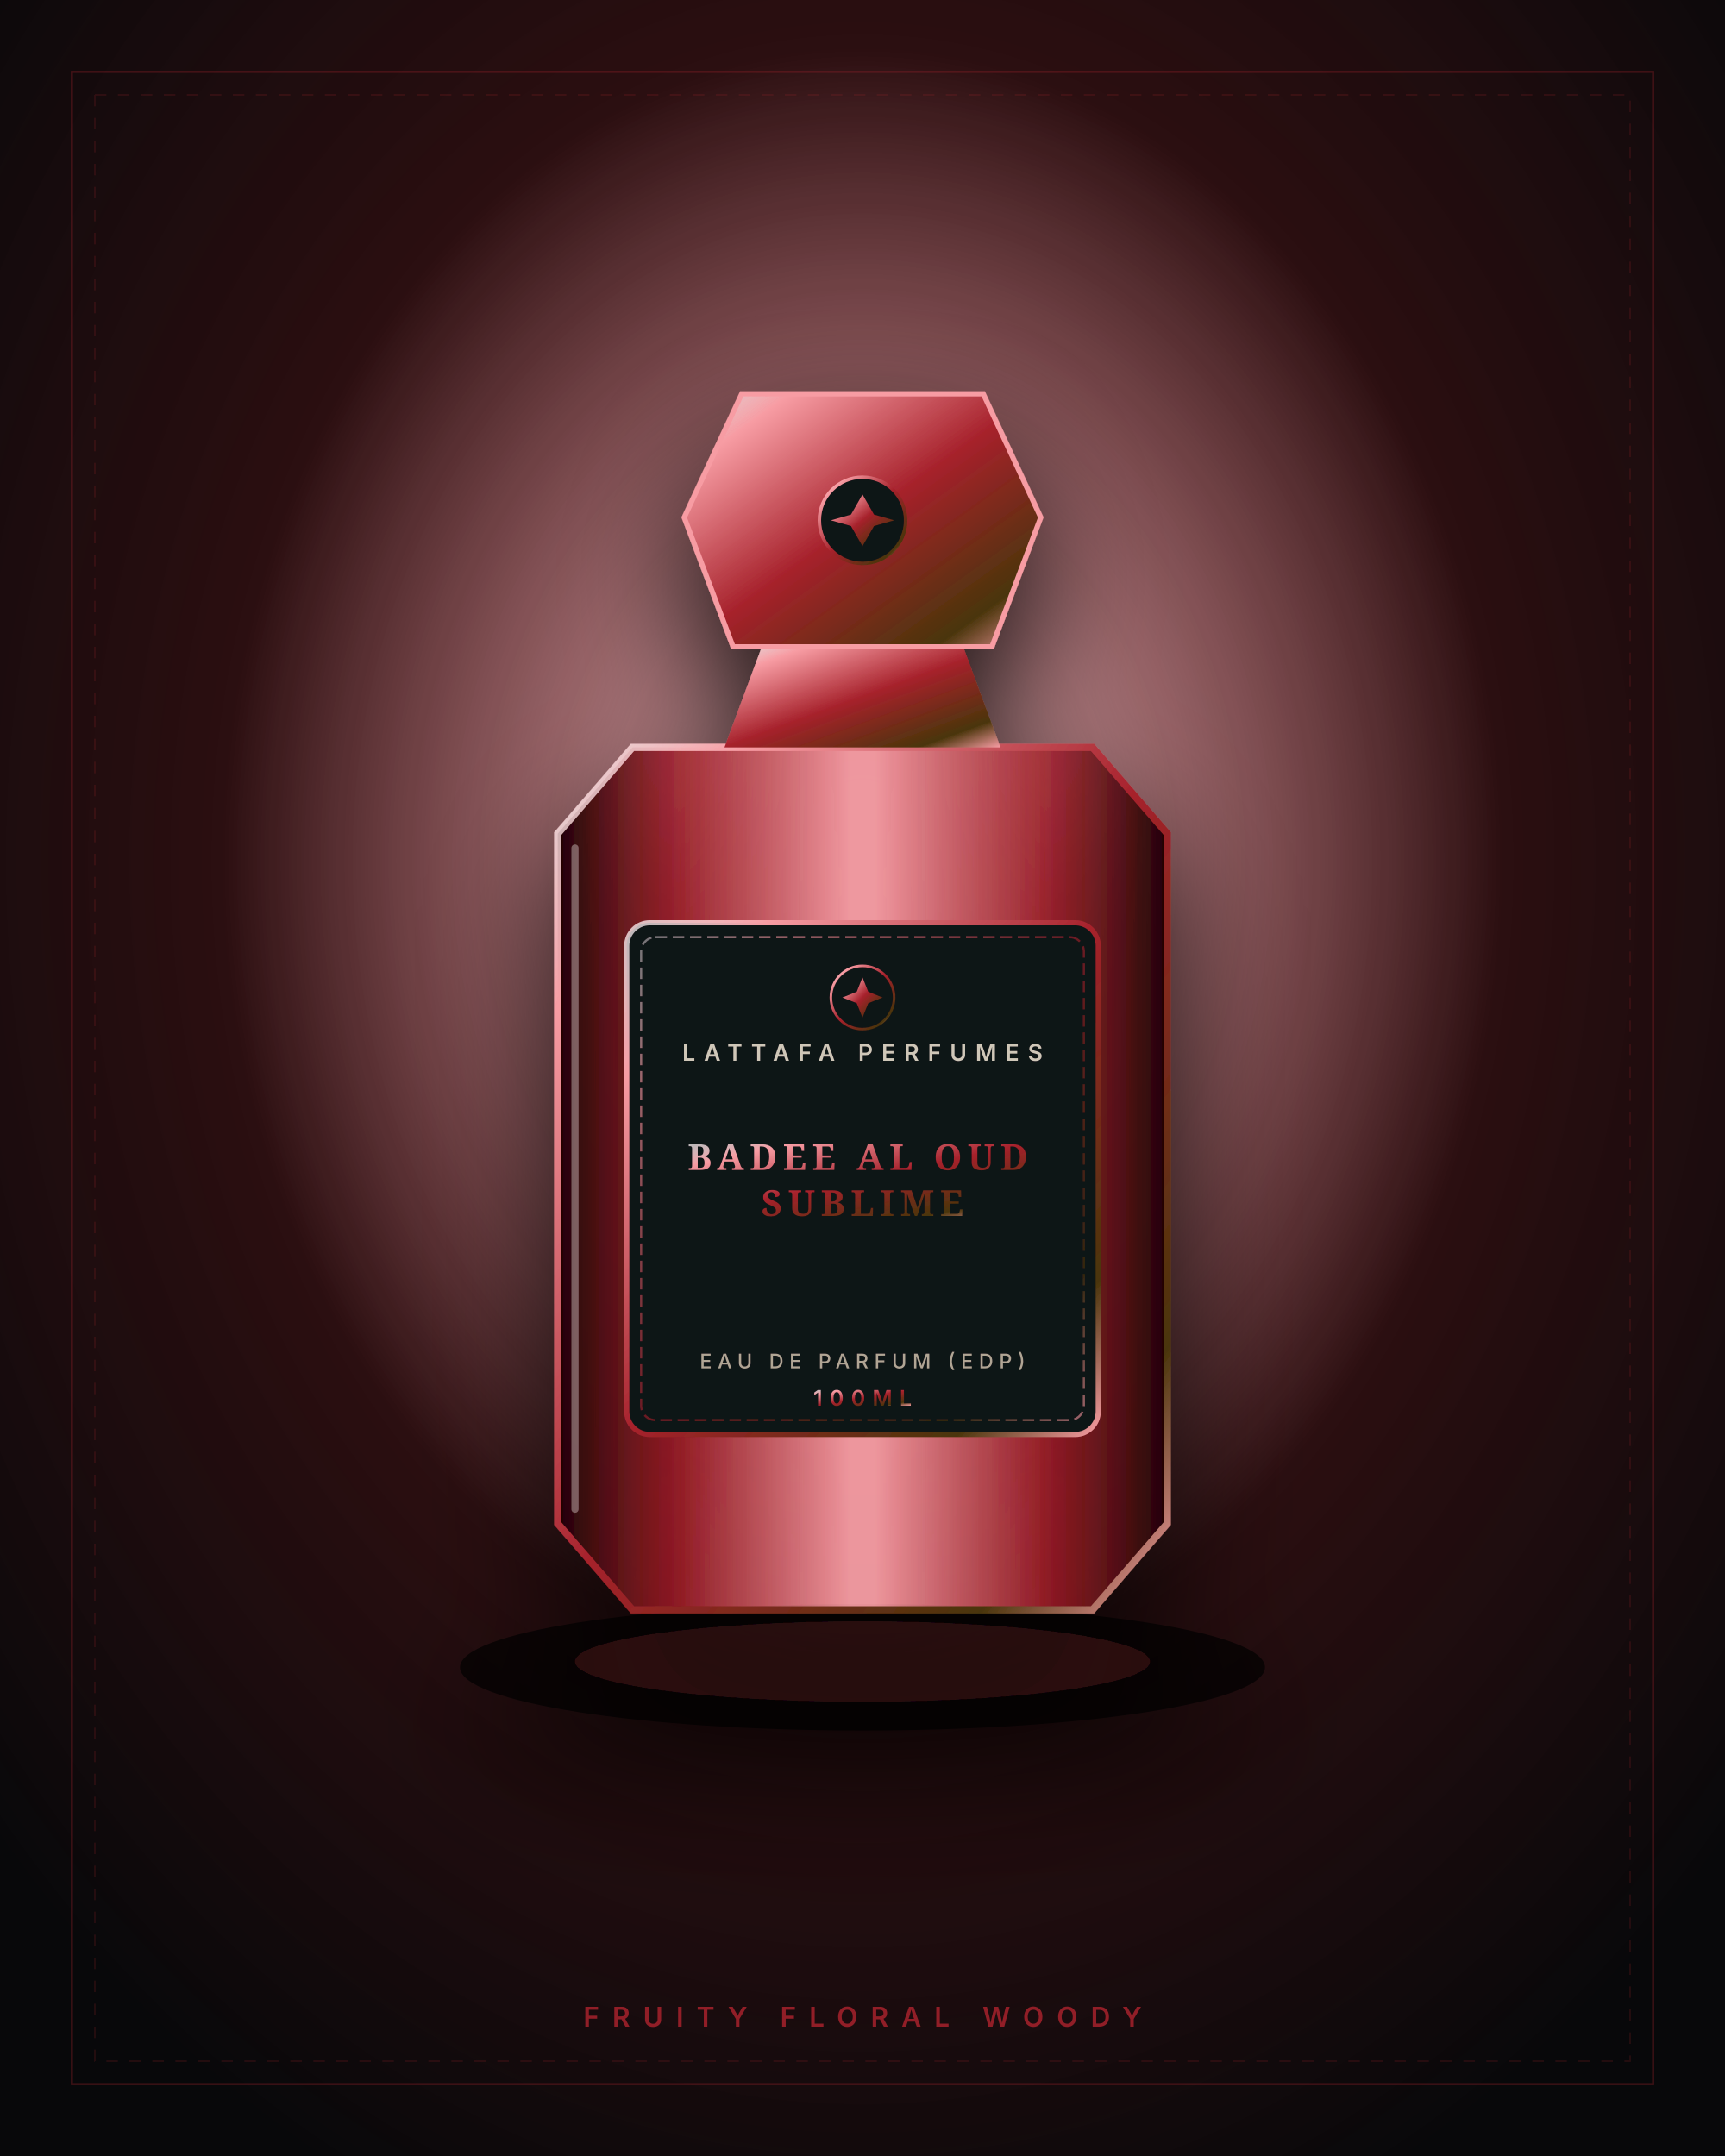
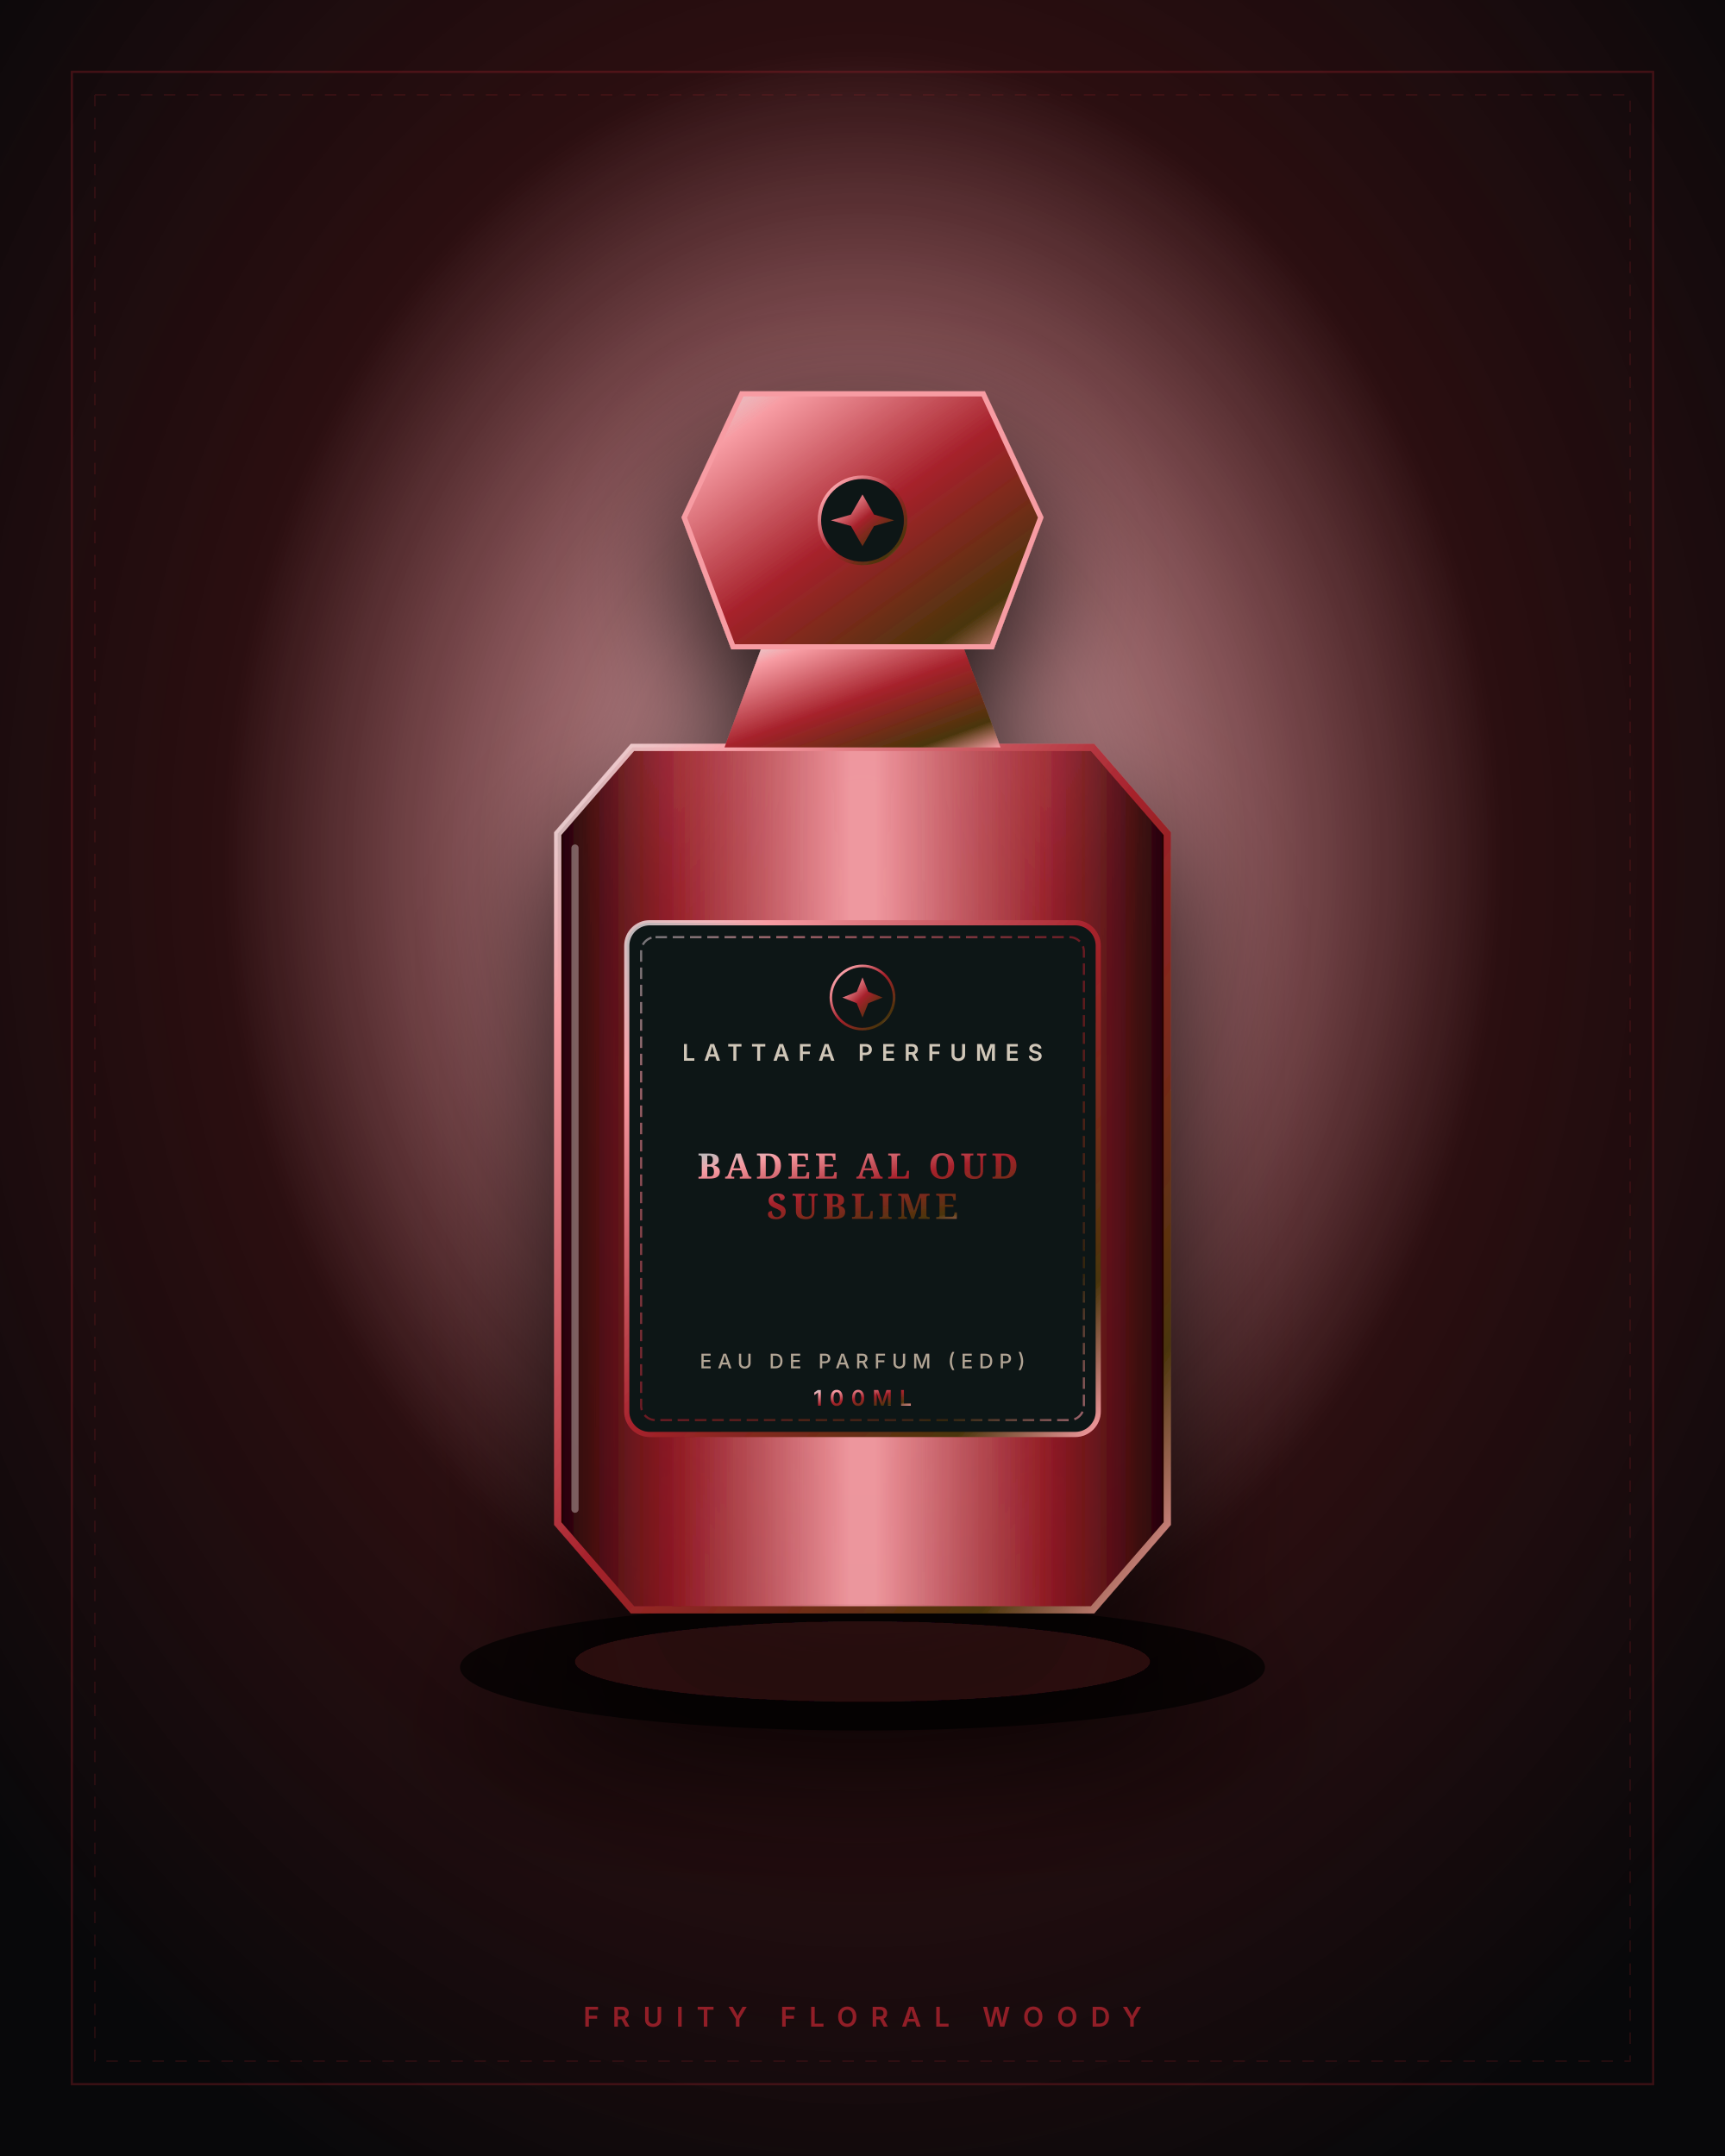
<svg xmlns="http://www.w3.org/2000/svg" viewBox="0 0 600 750" width="600" height="750">
  <defs>
    <radialGradient id="ambG" cx="50%" cy="40%" r="68%">
      <stop offset="0%" stop-color="#a6212b" stop-opacity="0.32" />
      <stop offset="55%" stop-color="#210305" stop-opacity="0.95" />
      <stop offset="100%" stop-color="#08080a" />
    </radialGradient>
    <linearGradient id="metalG" x1="0%" y1="0%" x2="100%" y2="100%">
      <stop offset="0%" stop-color="#ffffff" stop-opacity="0.7" />
      <stop offset="15%" stop-color="#f79ca3" />
      <stop offset="50%" stop-color="#a6212b" />
      <stop offset="85%" stop-color="#4a350b" />
      <stop offset="100%" stop-color="#f79ca3" />
    </linearGradient>
    <linearGradient id="bodyG" x1="0%" y1="0%" x2="100%" y2="0%">
      <stop offset="0%" stop-color="#210305" />
      <stop offset="20%" stop-color="#a6212b" stop-opacity="0.75" />
      <stop offset="48%" stop-color="#f79ca3" stop-opacity="0.92" />
      <stop offset="52%" stop-color="#f79ca3" stop-opacity="0.92" />
      <stop offset="80%" stop-color="#a6212b" stop-opacity="0.75" />
      <stop offset="100%" stop-color="#210305" />
    </linearGradient>
    <linearGradient id="baseG" x1="0%" y1="0%" x2="100%" y2="0%">
      <stop offset="0%" stop-color="#000000" stop-opacity="0.8" />
      <stop offset="30%" stop-color="#f79ca3" stop-opacity="0.4" />
      <stop offset="50%" stop-color="#ffffff" stop-opacity="0.6" />
      <stop offset="70%" stop-color="#f79ca3" stop-opacity="0.4" />
      <stop offset="100%" stop-color="#000000" stop-opacity="0.8" />
    </linearGradient>
    <filter id="flaconShadow" x="-30%" y="-20%" width="160%" height="150%">
      <feDropShadow dx="0" dy="20" stdDeviation="22" flood-color="#000000" flood-opacity="0.85" />
    </filter>
  </defs>
  <rect width="600" height="750" fill="url(#ambG)" />
  <rect x="25" y="25" width="550" height="700" fill="none" stroke="#a6212b" stroke-width="0.75" opacity="0.32" />
  <rect x="33" y="33" width="534" height="684" fill="none" stroke="#a6212b" stroke-width="0.5" stroke-dasharray="4,4" opacity="0.2" />
  <g transform="translate(300, 365)" filter="url(#flaconShadow)">
    <ellipse cx="0" cy="215" rx="140" ry="22" fill="#000000" opacity="0.7" />
    <ellipse cx="0" cy="213" rx="100" ry="14" fill="#a6212b" opacity="0.22" />
    <polygon points="-80,-105 80,-105 106,-75 106,165 80,195 -80,195 -106,165 -106,-75" fill="url(#bodyG)" stroke="url(#metalG)" stroke-width="2.5" />
    <line x1="-80" y1="-105" x2="-80" y2="195" stroke="url(#metalG)" stroke-width="1.2" opacity="0.5" />
    <line x1="80" y1="-105" x2="80" y2="195" stroke="url(#metalG)" stroke-width="1.2" opacity="0.5" />
    <line x1="-100" y1="-70" x2="-100" y2="160" stroke="#ffffff" stroke-width="2.5" stroke-linecap="round" opacity="0.35" />
    <g opacity="0.35" transform="translate(0, 45)">
      <circle cx="0" cy="0" r="70" fill="none" stroke="url(#metalG)" stroke-width="1.5" />
      <circle cx="0" cy="0" r="58" fill="none" stroke="url(#metalG)" stroke-width="0.8" stroke-dasharray="4,3" />
      <polygon points="0,-65 18,-18 65,0 18,18 0,65 -18,18 -65,0 -18,-18" fill="none" stroke="url(#metalG)" stroke-width="1" />
      <polygon points="-46,-46 0,-25 46,-46 25,0 46,46 0,25 -46,46 -25,0" fill="none" stroke="url(#metalG)" stroke-width="0.8" />
    </g>
    <rect x="-82.0" y="-44.0" width="164" height="178" rx="8" fill="#111216" stroke="url(#metalG)" stroke-width="1.8" />
    <rect x="-77.0" y="-39.0" width="154" height="168" rx="5" fill="none" stroke="url(#metalG)" stroke-width="0.75" stroke-dasharray="4,2" opacity="0.6" />
    <g transform="translate(0, -18.0)">
      <circle cx="0" cy="0" r="11" fill="none" stroke="url(#metalG)" stroke-width="0.9" />
      <polygon points="0,-7 2,-2 7,0 2,2 0,7 -2,2 -7,0 -2,-2" fill="url(#metalG)" />
    </g>
    <text x="0" y="4.0" font-family="'Inter', -apple-system, sans-serif" font-size="8" font-weight="600" letter-spacing="3" fill="#cfc7b8" text-anchor="middle">LATTAFA PERFUMES</text>
    <line x1="-62.0" y1="12.0" x2="62.0" y2="12.0" stroke="url(#metalG)" stroke-width="0.6" opacity="0.5" />
-     <text x="0" y="42" font-family="'Cinzel', 'Playfair Display', 'Georgia', serif" font-size="12.5" font-weight="700" letter-spacing="2" fill="url(#metalG)" text-anchor="middle">
+     <text x="0" y="45.0" font-family="'Cinzel', 'Playfair Display', 'Georgia', serif" font-size="12.2" font-weight="700" letter-spacing="1.6" fill="url(#metalG)" text-anchor="middle">
      <tspan x="0" dy="0">BADEE AL OUD</tspan>
-       <tspan x="0" dy="16">SUBLIME</tspan>
+       <tspan x="0" dy="14">SUBLIME</tspan>
    </text>
    <line x1="-58.0" y1="96.0" x2="58.0" y2="96.0" stroke="url(#metalG)" stroke-width="0.6" opacity="0.5" />
    <text x="0" y="111.0" font-family="'Inter', -apple-system, sans-serif" font-size="7" font-weight="500" letter-spacing="2" fill="#b0a594" text-anchor="middle">EAU DE PARFUM (EDP)</text>
    <text x="0" y="124.0" font-family="'Inter', -apple-system, sans-serif" font-size="7.5" font-weight="600" letter-spacing="2.5" fill="url(#metalG)" text-anchor="middle">100ML</text>
    <polygon points="-48,-105 -35,-140 35,-140 48,-105" fill="url(#metalG)" />
    <polygon points="-42,-228 42,-228 62,-185 45,-140 -45,-140 -62,-185" fill="url(#metalG)" stroke="#f79ca3" stroke-width="1.8" />
    <circle cx="0" cy="-184" r="15" fill="#111216" stroke="url(#metalG)" stroke-width="1.2" />
    <polygon points="0,-193 4,-186 11,-184 4,-182 0,-175 -4,-182 -11,-184 -4,-186" fill="url(#metalG)" />
  </g>
  <text x="300" y="705" font-family="'Inter', -apple-system, sans-serif" font-size="9.5" font-weight="600" letter-spacing="4.5" fill="#a6212b" opacity="0.85" text-anchor="middle">FRUITY FLORAL WOODY</text>
</svg>
